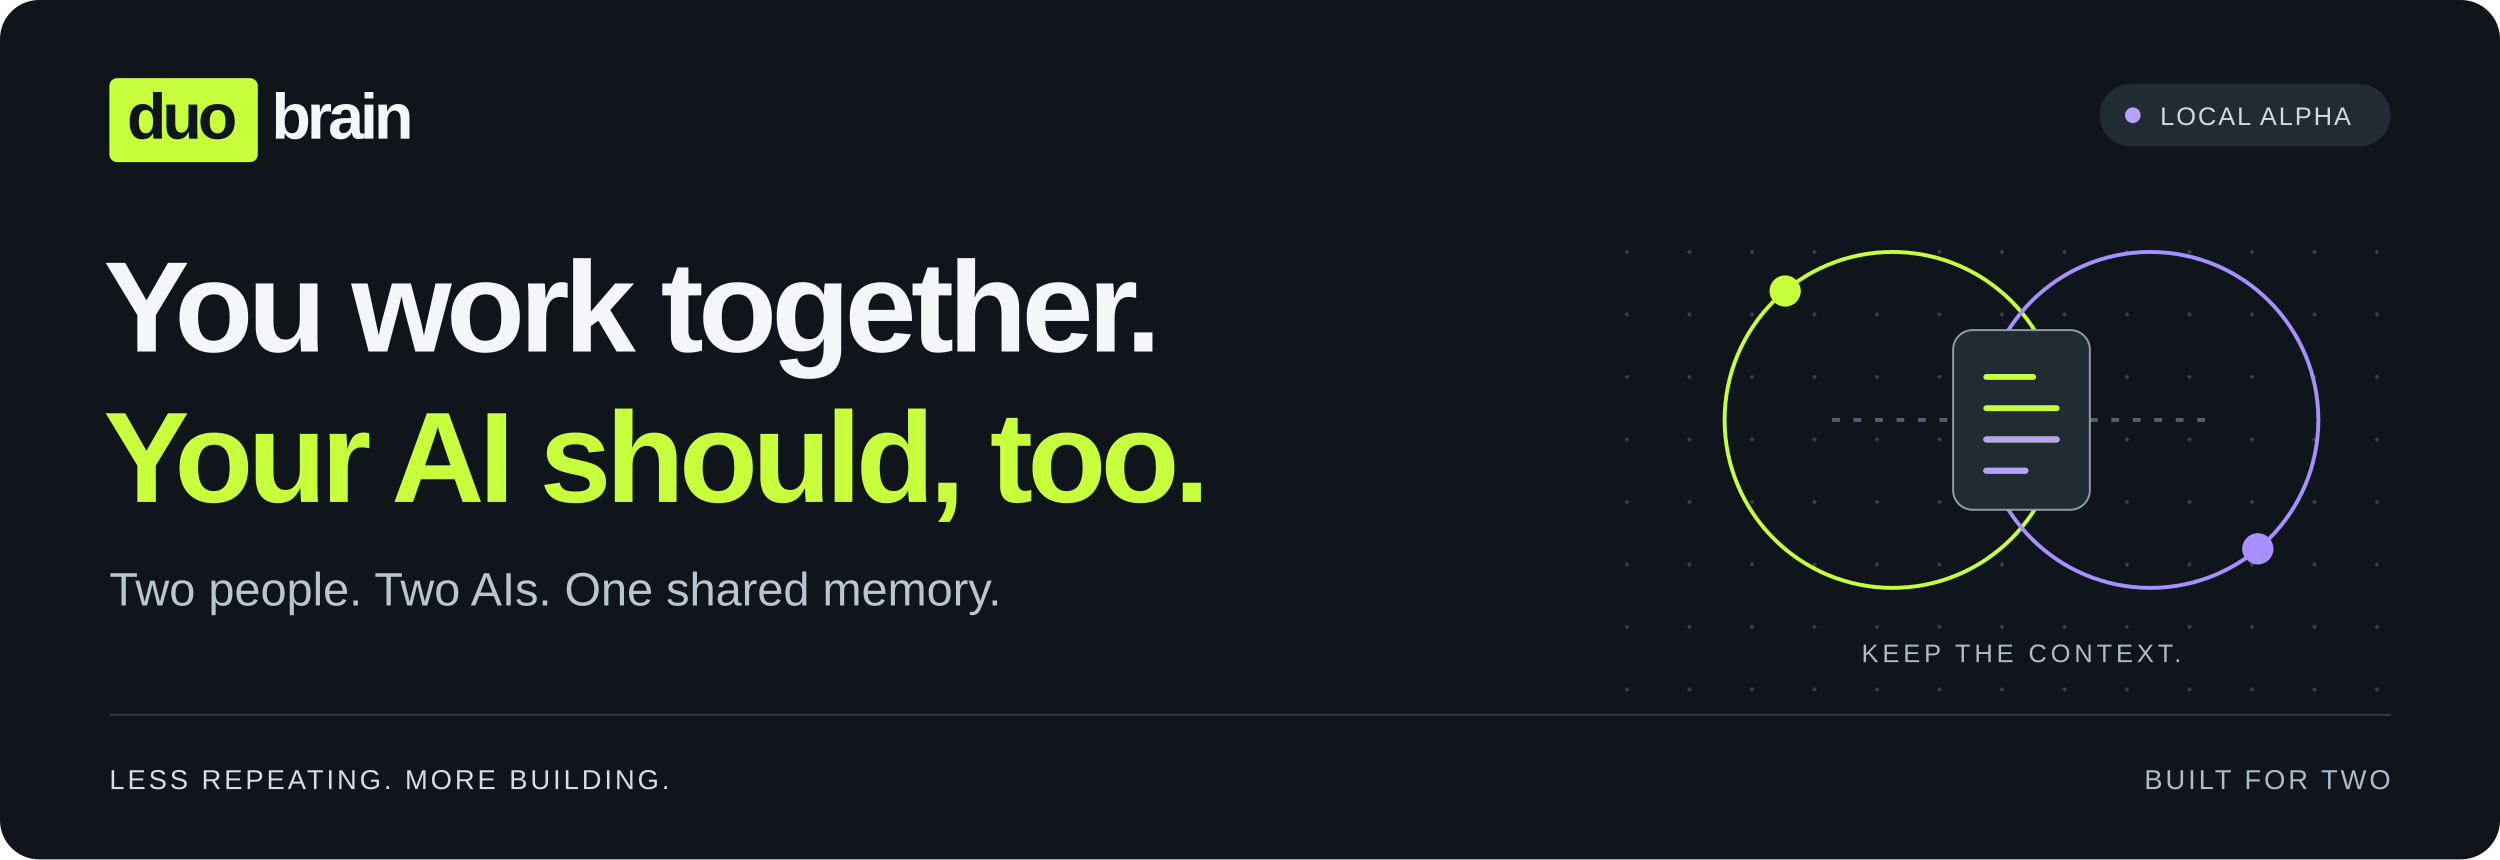
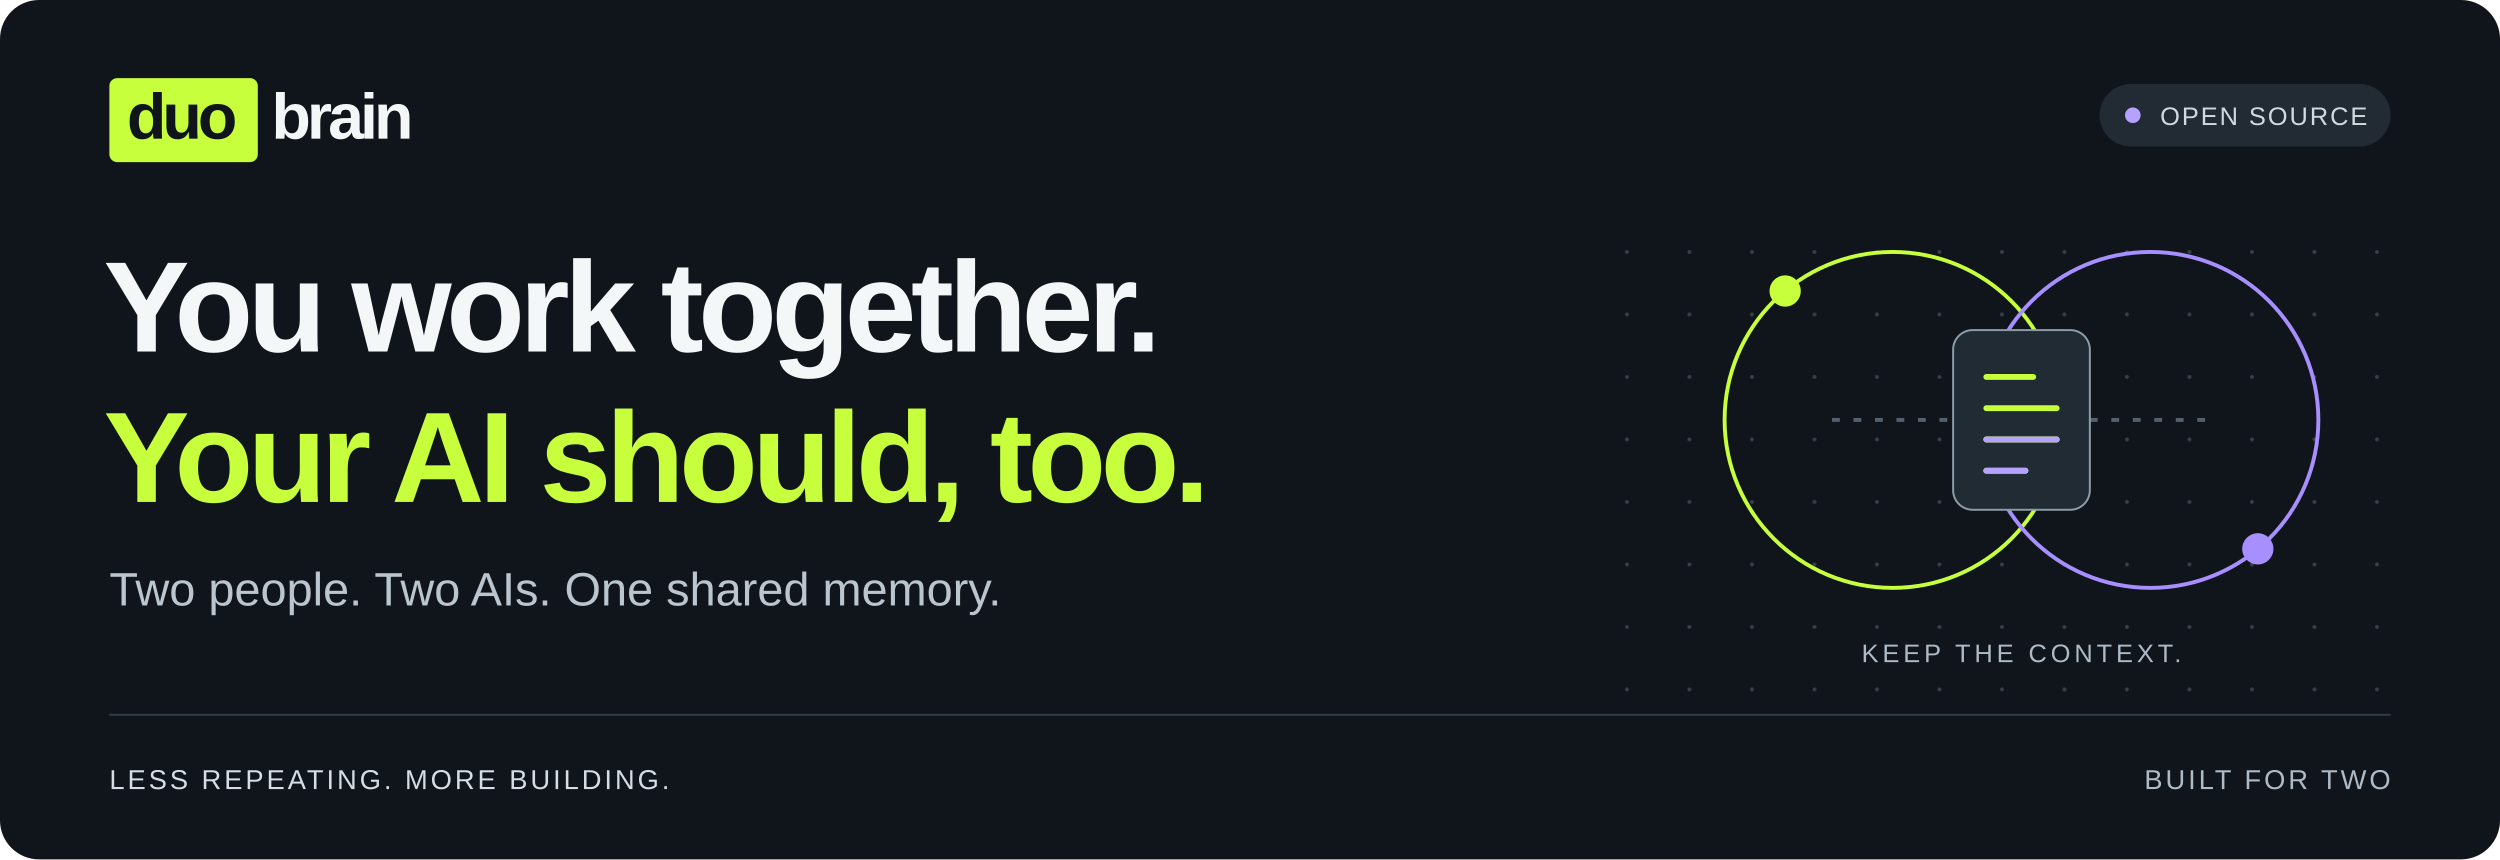
<svg xmlns="http://www.w3.org/2000/svg" width="1280" height="440" viewBox="0 0 1280 440" role="img" aria-labelledby="title desc">
  <defs>
    <pattern id="grid" width="32" height="32" patternUnits="userSpaceOnUse">
      <circle cx="1" cy="1" r="1" fill="#35404a" />
    </pattern>
  </defs>
  <rect width="1280" height="440" rx="20" fill="#10151b" />
  <rect x="824" y="104" width="408" height="264" fill="url(#grid)" />
  <g font-family="Arial, Helvetica, sans-serif">
    <rect x="56" y="40" width="76" height="43" rx="4" fill="#c8ff3d" />
    <text x="65" y="71" fill="#10151b" font-size="33" font-weight="700" letter-spacing="-2">duo</text>
    <text x="139" y="71" fill="#f4f7f8" font-size="33" font-weight="700" letter-spacing="-2">brain</text>
    <rect x="1075" y="43" width="149" height="32" rx="16" fill="#222a33" />
    <circle cx="1092" cy="59" r="4" fill="#b5a2ff" />
-     <text x="1106" y="64" fill="#d1d9e0" font-size="13" letter-spacing="1">LOCAL ALPHA</text>
+     <text x="1106" y="64" fill="#d1d9e0" font-size="13" letter-spacing="1">OPEN SOURCE</text>
    <text x="53" y="180" fill="#f4f7f8" font-size="66" font-weight="700" letter-spacing="-2.8">You work together.</text>
    <text x="53" y="257" fill="#c8ff3d" font-size="66" font-weight="700" letter-spacing="-2.8">Your AI should, too.</text>
    <text x="56" y="310" fill="#bac5ce" font-size="24">Two people. Two AIs. One shared memory.</text>
    <g fill="none" stroke-width="2">
      <circle cx="969" cy="215" r="86" stroke="#c8ff3d" />
      <circle cx="1101" cy="215" r="86" stroke="#a88fff" />
      <path d="M938 215h194" stroke="#52616d" stroke-dasharray="4 7" />
    </g>
    <circle cx="914" cy="149" r="8" fill="#c8ff3d" />
    <circle cx="1156" cy="281" r="8" fill="#a88fff" />
    <rect x="1000" y="169" width="70" height="92" rx="10" fill="#202b34" stroke="#8d9da9" />
    <path d="M1017 193h24M1017 209h36M1017 225h36M1017 241h20" fill="none" stroke-width="3" stroke-linecap="round" stroke="#c8ff3d" />
    <path d="M1017 225h36M1017 241h20" fill="none" stroke-width="3" stroke-linecap="round" stroke="#b5a2ff" />
    <text x="1035" y="339" fill="#aebbc6" font-size="13" letter-spacing="2" text-anchor="middle">KEEP THE CONTEXT.</text>
    <path d="M56 366h1168" stroke="#303c46" />
    <text x="56" y="404" fill="#d5dee5" font-size="14" letter-spacing="1.5">LESS REPEATING. MORE BUILDING.</text>
    <text x="1224" y="404" fill="#aebbc6" font-size="14" letter-spacing="1.5" text-anchor="end">BUILT FOR TWO</text>
  </g>
</svg>
